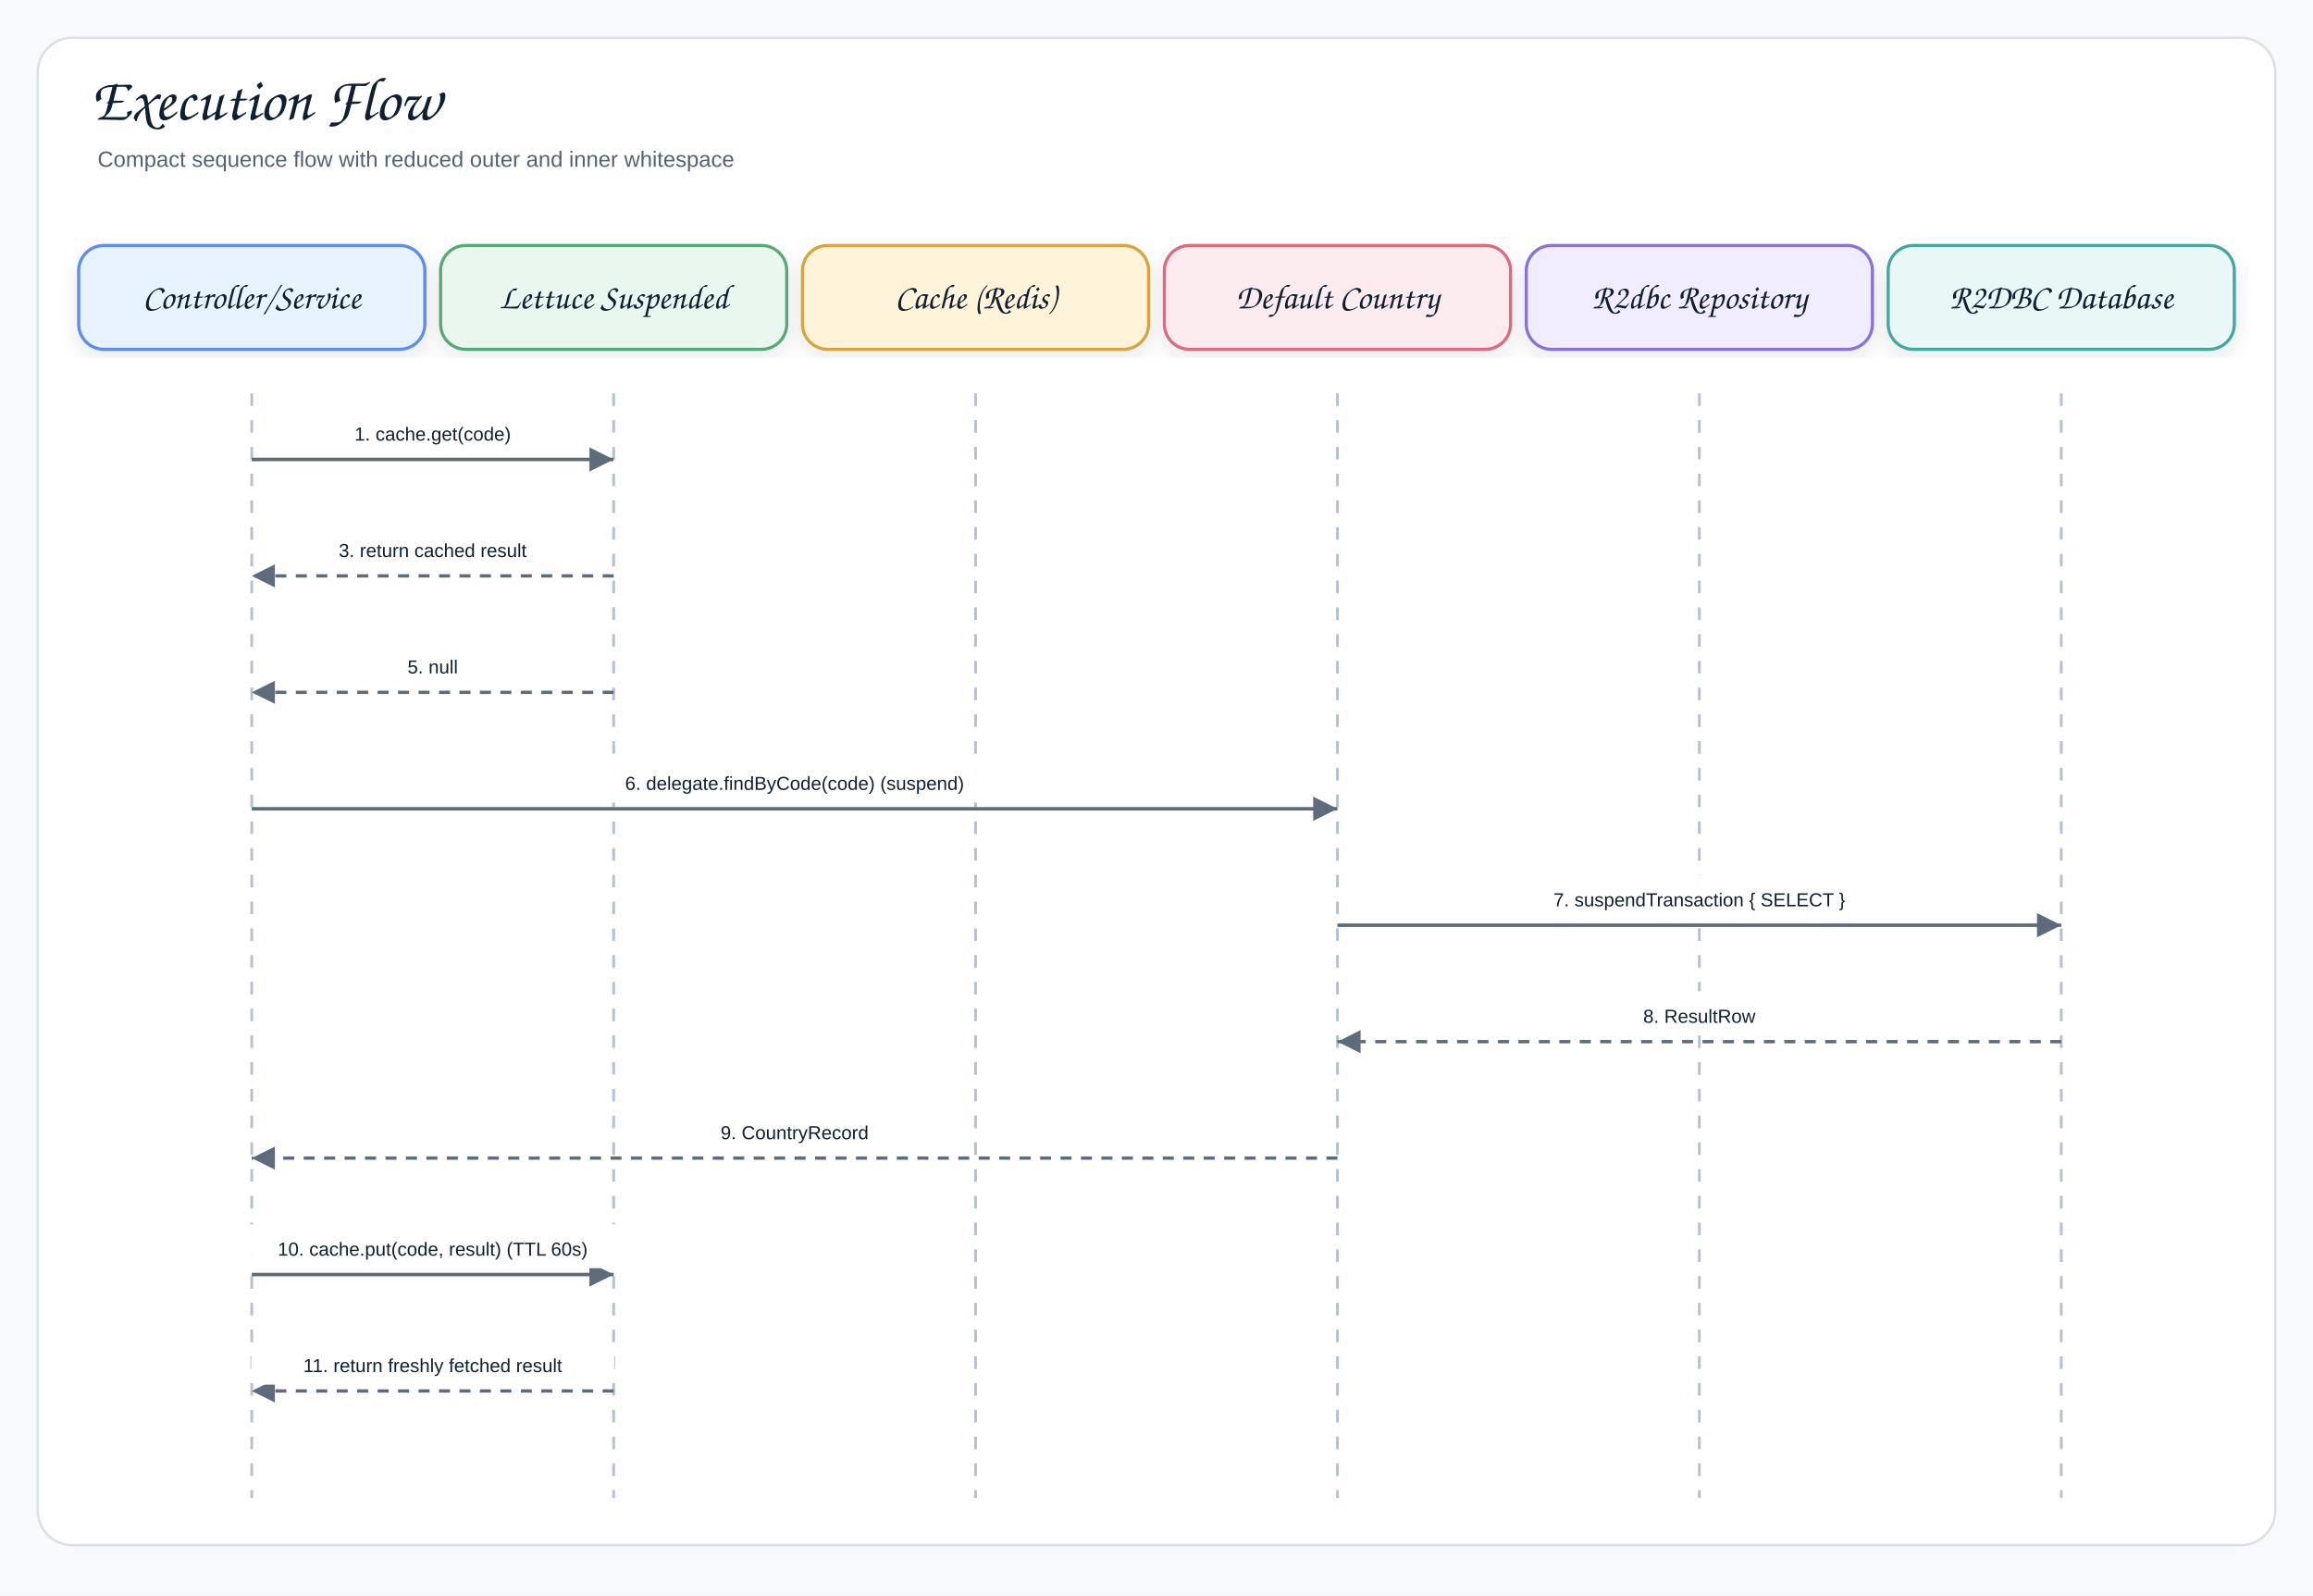
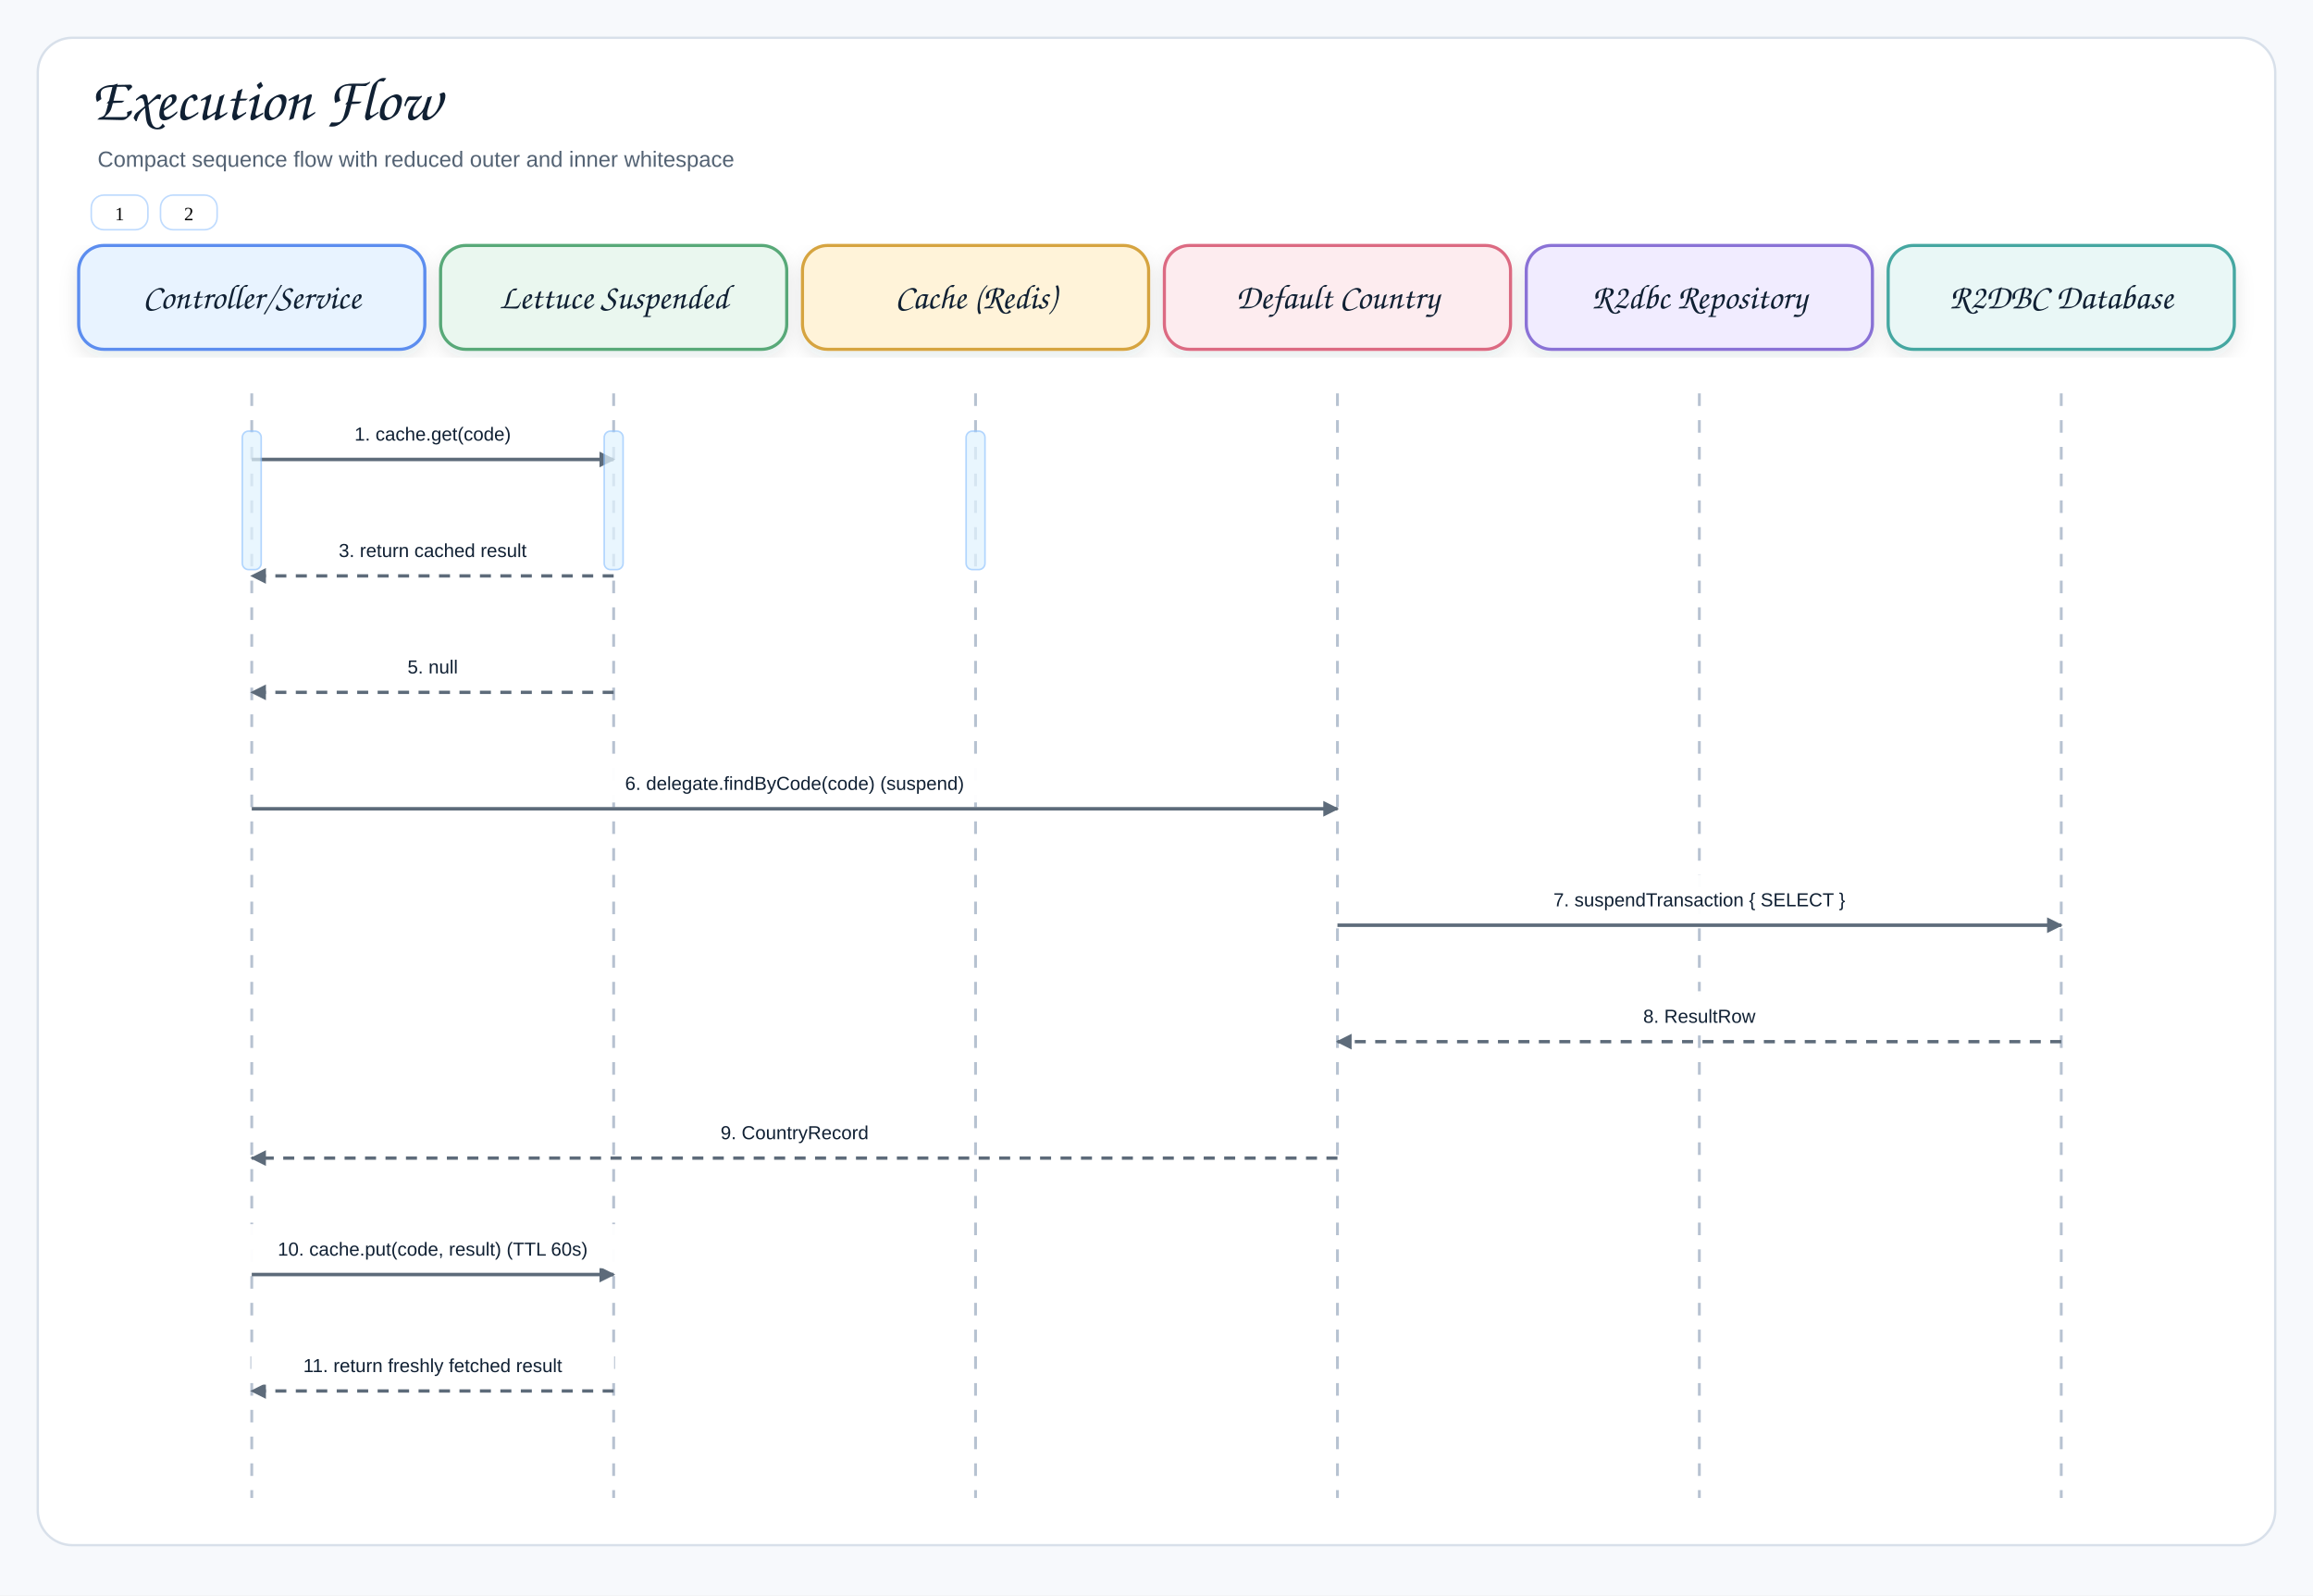
<svg xmlns="http://www.w3.org/2000/svg" width="1470" height="1014" viewBox="0 0 1470 1014" role="img" aria-label="Execution Flow">
  <defs>
    <filter id="shadow" x="-8%" y="-8%" width="116%" height="116%">
      <feDropShadow dx="0" dy="5" stdDeviation="6" flood-color="#203040" flood-opacity="0.10" />
    </filter>
-     <marker id="openArrow" markerWidth="9" markerHeight="9" refX="8" refY="4.5" orient="auto" markerUnits="strokeWidth">
-       <path d="M1,1 L8,4.5 L1,8 Z" fill="#5D6B7A" />
+     <marker id="openArrow" markerUnits="userSpaceOnUse" markerWidth="10" markerHeight="10" refX="9" refY="5" orient="auto">
+       <path d="M 0 0 L 10 5 L 0 10 Z" fill="#5D6B7A" />
    </marker>
    <style>.canvas{fill:#F7F9FC}.frame{fill:#fff;stroke:#D8E0EA;stroke-width:1.5}.title{font-family:"Architects Daughter","Comic Sans MS","Comic Sans",cursive;font-size:39px;font-weight:400;fill:#102033}.subtitle{font-family:"Comic Sans MS","Comic Sans","Comic Neue",Arial,sans-serif;font-size:14px;font-weight:400;fill:#536273}.smallLabel{font-family:"Architects Daughter","Comic Sans MS","Comic Sans",cursive;font-size:22px;font-weight:400;fill:#102033}.strong{font-family:"Comic Sans MS","Comic Sans","Comic Neue",Arial,sans-serif;font-size:12px;font-weight:400;fill:#102033}.card{stroke-width:2;filter:url(#shadow)}.line{stroke:#5D6B7A;stroke-width:2.2;fill:none;marker-end:url(#openArrow)}.dashed{stroke:#5D6B7A;stroke-width:2.1;stroke-dasharray:7 6;fill:none;marker-end:url(#openArrow)}.lifeline{stroke:#B7C2D1;stroke-width:1.8;stroke-dasharray:8 9}.note{fill:#fff;opacity:.97}</style>
  </defs>
  <rect class="canvas" width="1470" height="1014" />
  <rect class="frame" x="24" y="24" width="1422" height="958" rx="22" />
  <text class="title" x="58" y="76">Execution Flow</text>
  <text class="subtitle" x="62" y="106">Compact sequence flow with reduced outer and inner whitespace</text>
  <rect class="card" x="50.0" y="156" width="220" height="66" rx="16" fill="#E8F3FF" stroke="#5B8DEF" />
-   <text class="smallLabel" x="160.0" y="196" text-anchor="middle">Controller/Service</text>
+   <text class="smallLabel participant" x="160.0" y="196" text-anchor="middle">Controller/Service</text>
  <line class="lifeline" x1="160.0" y1="250" x2="160.0" y2="952" />
  <rect class="card" x="280.0" y="156" width="220" height="66" rx="16" fill="#EAF7EF" stroke="#58A978" />
-   <text class="smallLabel" x="390.0" y="196" text-anchor="middle">Lettuce Suspended</text>
+   <text class="smallLabel participant" x="390.0" y="196" text-anchor="middle">Lettuce Suspended</text>
  <line class="lifeline" x1="390.0" y1="250" x2="390.0" y2="952" />
  <rect class="card" x="510.0" y="156" width="220" height="66" rx="16" fill="#FFF3D9" stroke="#D6A441" />
-   <text class="smallLabel" x="620.0" y="196" text-anchor="middle">Cache (Redis)</text>
+   <text class="smallLabel participant" x="620.0" y="196" text-anchor="middle">Cache (Redis)</text>
  <line class="lifeline" x1="620.0" y1="250" x2="620.0" y2="952" />
  <rect class="card" x="740.0" y="156" width="220" height="66" rx="16" fill="#FDECEF" stroke="#DC6B82" />
-   <text class="smallLabel" x="850.0" y="196" text-anchor="middle">Default Country</text>
+   <text class="smallLabel participant" x="850.0" y="196" text-anchor="middle">Default Country</text>
  <line class="lifeline" x1="850.0" y1="250" x2="850.0" y2="952" />
  <rect class="card" x="970.0" y="156" width="220" height="66" rx="16" fill="#F1ECFF" stroke="#8A72D6" />
-   <text class="smallLabel" x="1080.0" y="196" text-anchor="middle">R2dbc Repository</text>
+   <text class="smallLabel participant" x="1080.0" y="196" text-anchor="middle">R2dbc Repository</text>
  <line class="lifeline" x1="1080.0" y1="250" x2="1080.0" y2="952" />
  <rect class="card" x="1200.0" y="156" width="220" height="66" rx="16" fill="#E9F7F6" stroke="#45A7A1" />
-   <text class="smallLabel" x="1310.0" y="196" text-anchor="middle">R2DBC Database</text>
+   <text class="smallLabel participant" x="1310.0" y="196" text-anchor="middle">R2DBC Database</text>
  <line class="lifeline" x1="1310.0" y1="250" x2="1310.0" y2="952" />
-   <path class="line" d="M160.0 292.0 L390.0 292.0" />
-   <rect class="note" x="195.0" y="260.0" width="160.0" height="28" rx="9" />
-   <text class="strong" x="275.0" y="280.0" text-anchor="middle">1. cache.get(code)</text>
-   <path class="dashed" d="M390.0 366.0 L160.0 366.0" />
-   <rect class="note" x="190.7" y="334.0" width="168.6" height="28" rx="9" />
-   <text class="strong" x="275.0" y="354.0" text-anchor="middle">3. return cached result</text>
-   <path class="dashed" d="M390.0 440.0 L160.0 440.0" />
-   <rect class="note" x="195.0" y="408.0" width="160.0" height="28" rx="9" />
-   <text class="strong" x="275.0" y="428.0" text-anchor="middle">5. null</text>
-   <path class="line" d="M160.0 514.0 L850.0 514.0" />
-   <rect class="note" x="374.2" y="482.0" width="261.6" height="28" rx="9" />
-   <text class="strong" x="505.0" y="502.0" text-anchor="middle">6. delegate.findByCode(code) (suspend)</text>
-   <path class="line" d="M850.0 588.0 L1310.0 588.0" />
-   <rect class="note" x="967.8" y="556.0" width="224.4" height="28" rx="9" />
-   <text class="strong" x="1080.0" y="576.0" text-anchor="middle">7. suspendTransaction { SELECT }</text>
-   <path class="dashed" d="M1310.0 662.0 L850.0 662.0" />
-   <rect class="note" x="1000.0" y="630.0" width="160.0" height="28" rx="9" />
-   <text class="strong" x="1080.0" y="650.0" text-anchor="middle">8. ResultRow</text>
-   <path class="dashed" d="M850.0 736.0 L160.0 736.0" />
-   <rect class="note" x="425.0" y="704.0" width="160.0" height="28" rx="9" />
-   <text class="strong" x="505.0" y="724.0" text-anchor="middle">9. CountryRecord</text>
-   <path class="line" d="M160.0 810.0 L390.0 810.0" />
-   <rect class="note" x="147.3" y="778.0" width="255.4" height="28" rx="9" />
-   <text class="strong" x="275.0" y="798.0" text-anchor="middle">10. cache.put(code, result) (TTL 60s)</text>
-   <path class="dashed" d="M390.0 884.0 L160.0 884.0" />
-   <rect class="note" x="159.7" y="852.0" width="230.6" height="28" rx="9" />
-   <text class="strong" x="275.0" y="872.0" text-anchor="middle">11. return freshly fetched result</text>
+   <path class="line" d="M160.0 292.0 L390.0 292.0" data-connector="line" />
+   <rect class="note label" x="195.0" y="260.0" width="160.0" height="28" rx="9" />
+   <text class="strong labelText" x="275.0" y="280.0" text-anchor="middle">1. cache.get(code)</text>
+   <path class="dashed" d="M390.0 366.0 L160.0 366.0" data-connector="dashed" />
+   <rect class="note label" x="190.7" y="334.0" width="168.6" height="28" rx="9" />
+   <text class="strong labelText" x="275.0" y="354.0" text-anchor="middle">3. return cached result</text>
+   <path class="dashed" d="M390.0 440.0 L160.0 440.0" data-connector="dashed" />
+   <rect class="note label" x="195.0" y="408.0" width="160.0" height="28" rx="9" />
+   <text class="strong labelText" x="275.0" y="428.0" text-anchor="middle">5. null</text>
+   <path class="line" d="M160.0 514.0 L850.0 514.0" data-connector="line" />
+   <rect class="note label" x="374.2" y="482.0" width="261.6" height="28" rx="9" />
+   <text class="strong labelText" x="505.0" y="502.0" text-anchor="middle">6. delegate.findByCode(code) (suspend)</text>
+   <path class="line" d="M850.0 588.0 L1310.0 588.0" data-connector="line" />
+   <rect class="note label" x="967.8" y="556.0" width="224.4" height="28" rx="9" />
+   <text class="strong labelText" x="1080.0" y="576.0" text-anchor="middle">7. suspendTransaction { SELECT }</text>
+   <path class="dashed" d="M1310.0 662.0 L850.0 662.0" data-connector="dashed" />
+   <rect class="note label" x="1000.0" y="630.0" width="160.0" height="28" rx="9" />
+   <text class="strong labelText" x="1080.0" y="650.0" text-anchor="middle">8. ResultRow</text>
+   <path class="dashed" d="M850.0 736.0 L160.0 736.0" data-connector="dashed" />
+   <rect class="note label" x="425.0" y="704.0" width="160.0" height="28" rx="9" />
+   <text class="strong labelText" x="505.0" y="724.0" text-anchor="middle">9. CountryRecord</text>
+   <path class="line" d="M160.0 810.0 L390.0 810.0" data-connector="line" />
+   <rect class="note label" x="147.3" y="778.0" width="255.4" height="28" rx="9" />
+   <text class="strong labelText" x="275.0" y="798.0" text-anchor="middle">10. cache.put(code, result) (TTL 60s)</text>
+   <path class="dashed" d="M390.0 884.0 L160.0 884.0" data-connector="dashed" />
+   <rect class="note label" x="159.7" y="852.0" width="230.6" height="28" rx="9" />
+   <text class="strong labelText" x="275.0" y="872.0" text-anchor="middle">11. return freshly fetched result</text>
+   <rect class="activation" x="154.0" y="274.0" width="12" height="88" rx="4" fill="#E0F2FE" stroke="#93C5FD" opacity="0.72" />
+   <rect class="activation" x="384.0" y="274.0" width="12" height="88" rx="4" fill="#E0F2FE" stroke="#93C5FD" opacity="0.72" />
+   <rect class="activation" x="614.0" y="274.0" width="12" height="88" rx="4" fill="#E0F2FE" stroke="#93C5FD" opacity="0.72" />
+   <g aria-label="sequence message labels">
+     <rect x="58" y="124" width="36" height="22" rx="8" class="label" fill="#fff" stroke="#bfdbfe" />
+     <text x="76" y="140" class="num" text-anchor="middle">1</text>
+     <rect x="102" y="124" width="36" height="22" rx="8" class="label" fill="#fff" stroke="#bfdbfe" />
+     <text x="120" y="140" class="num" text-anchor="middle">2</text>
+   </g>
</svg>
